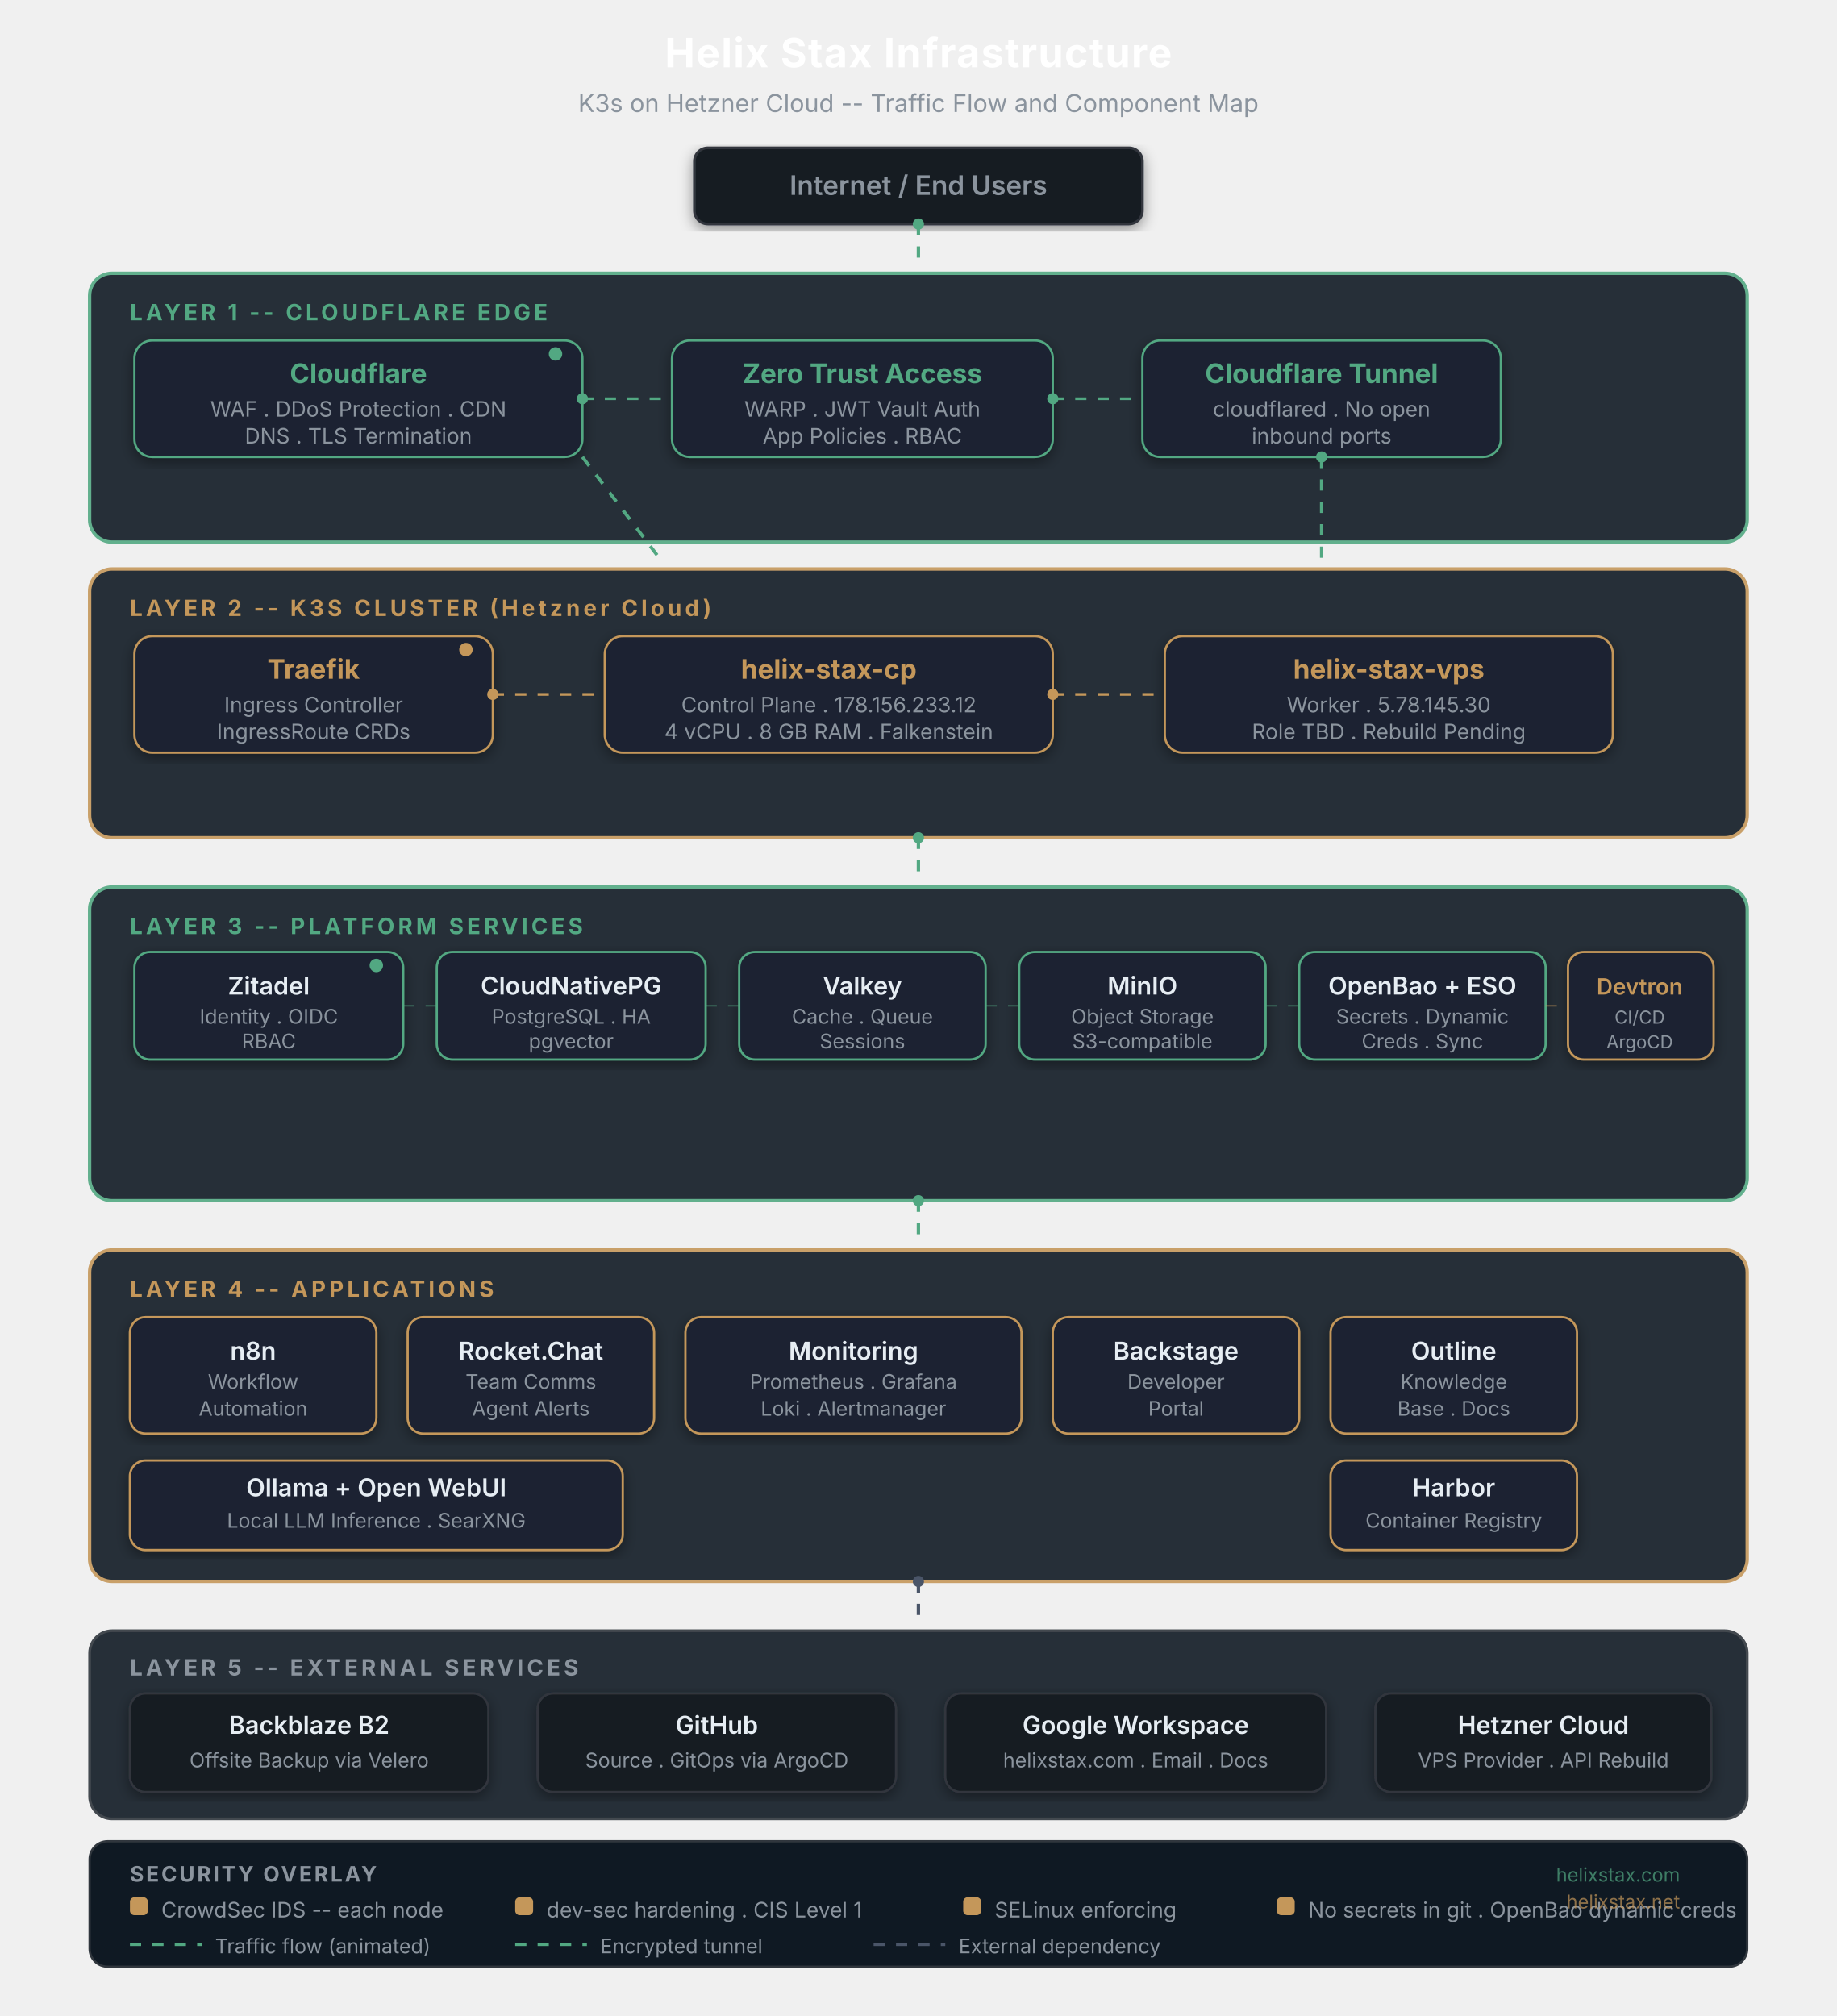
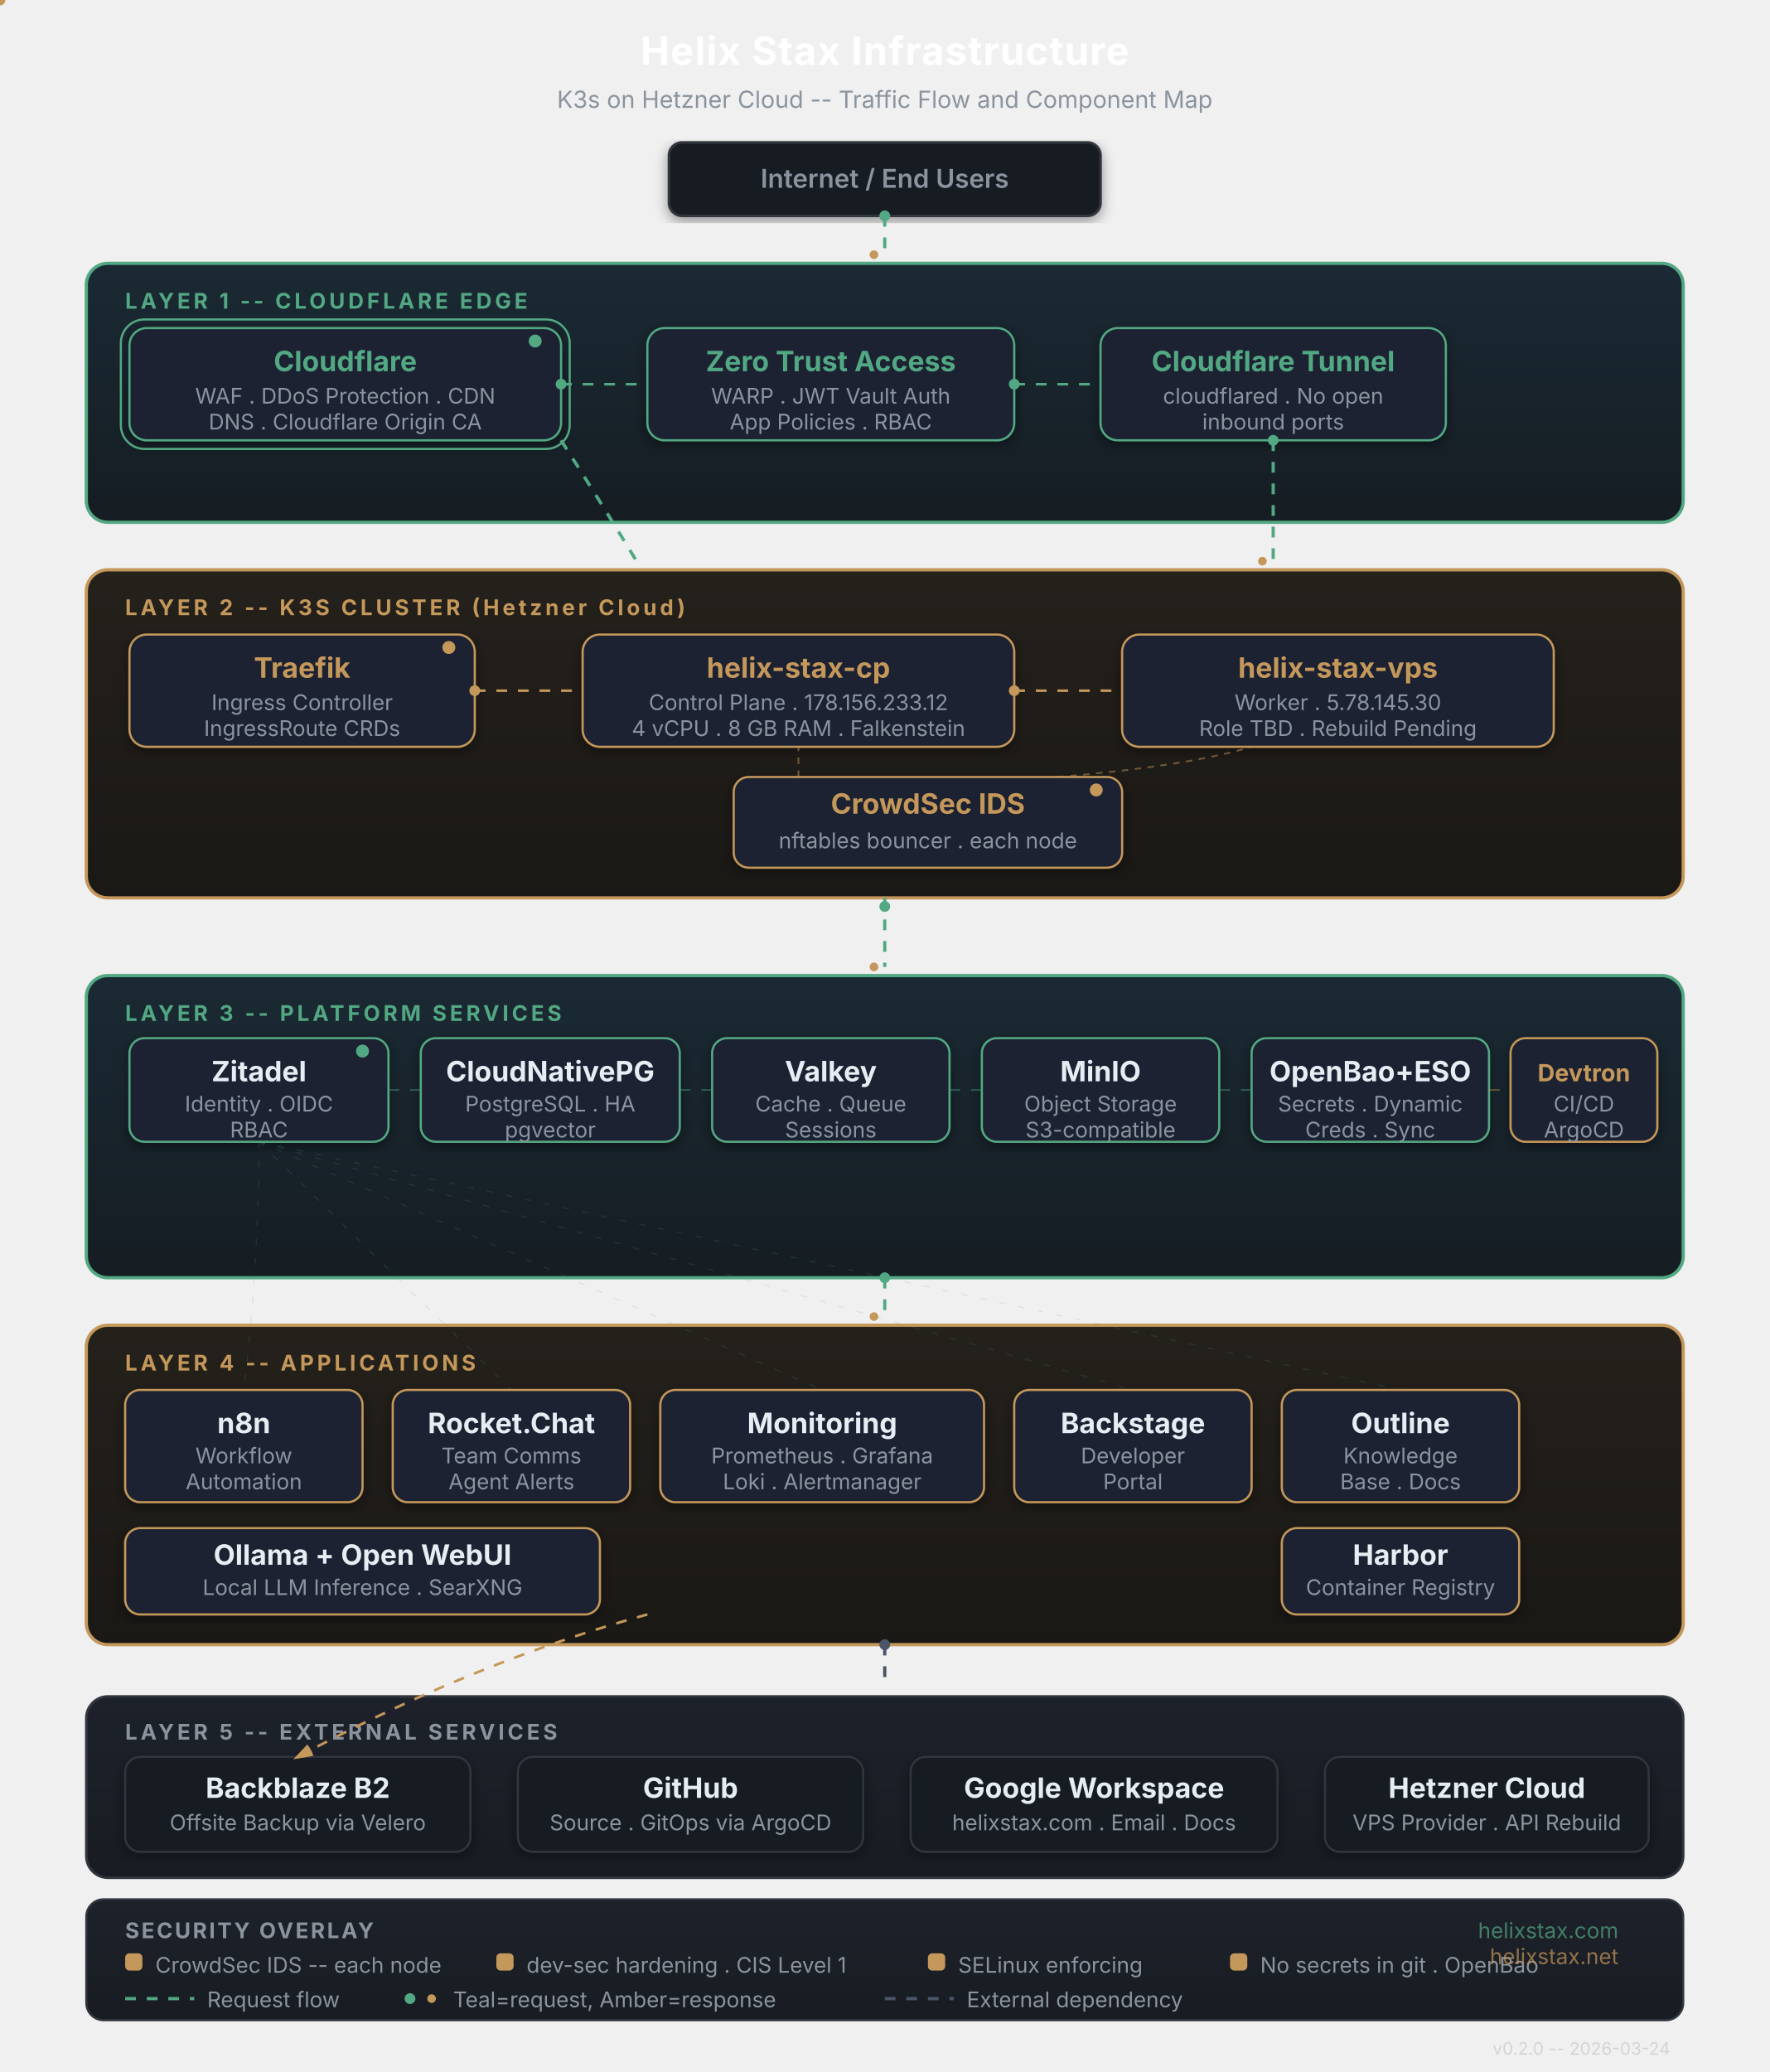
- <svg xmlns="http://www.w3.org/2000/svg" viewBox="0 0 820 900" width="820" height="900" style="background:#0D1117; font-family: -apple-system, BlinkMacSystemFont, 'Segoe UI', sans-serif;">
+ <svg xmlns="http://www.w3.org/2000/svg" viewBox="0 0 820 960" preserveAspectRatio="xMidYMid meet" style="background:#0D1117; font-family: -apple-system, BlinkMacSystemFont, 'Segoe UI', sans-serif;">
  <style>
-     /* ===== FLOWING EDGES ===== */
-     @keyframes flow {
+     /* ===== FAST FLOWING EDGES ===== */
+     @keyframes flow-fast {
+       0% { stroke-dashoffset: 16; }
+       100% { stroke-dashoffset: 0; }
+     }
+     /* ===== SLOW FLOWING EDGES (external) ===== */
+     @keyframes flow-slow {
      0% { stroke-dashoffset: 20; }
      100% { stroke-dashoffset: 0; }
    }
-     @keyframes flow-reverse {
-       0% { stroke-dashoffset: 0; }
-       100% { stroke-dashoffset: 20; }
-     }
    .edge-flow {
      stroke-dasharray: 5, 5;
-       animation: flow 1s linear infinite;
+       animation: flow-fast 0.6s linear infinite;
    }
    .edge-flow-slow {
      stroke-dasharray: 5, 5;
-       animation: flow 1.6s linear infinite;
-     }
- 
-     /* ===== TRAVELING DOTS (vertical, internet -&gt; cluster) ===== */
+       animation: flow-slow 1s linear infinite;
+     }
+     .edge-flow-reverse {
+       stroke-dasharray: 5, 5;
+       animation: flow-slow 1s linear infinite reverse;
+     }
+ 
+     /* ===== TRAVELING DOT DOWNWARD (teal = request) ===== */
+     @keyframes travel-down-1 {
+       0% { opacity: 0; }
+       5% { opacity: 1; }
+       95% { opacity: 1; }
+       100% { opacity: 0; }
+     }
+     /* ===== TRAVELING DOT UPWARD (amber = response) ===== */
+     @keyframes travel-up-1 {
+       0% { opacity: 0; }
+       5% { opacity: 1; }
+       95% { opacity: 1; }
+       100% { opacity: 0; }
+     }
+ 
+     /* ===== VERTICAL TRAVEL KEYFRAMES ===== */
    @keyframes dot-inet-to-cf {
      0% { cy: 100; opacity: 0; }
-       8% { opacity: 1; }
-       85% { opacity: 1; }
+       5% { opacity: 1; }
+       95% { opacity: 1; }
      100% { cy: 118; opacity: 0; }
+     }
+     @keyframes dot-cf-resp-up {
+       0% { cy: 118; opacity: 0; }
+       5% { opacity: 1; }
+       95% { opacity: 1; }
+       100% { cy: 100; opacity: 0; }
    }
    @keyframes dot-cf-to-k3s {
      0% { cy: 204; opacity: 0; }
-       10% { opacity: 1; }
-       88% { opacity: 1; }
-       100% { cy: 250; opacity: 0; }
+       5% { opacity: 1; }
+       95% { opacity: 1; }
+       100% { cy: 260; opacity: 0; }
+     }
+     @keyframes dot-k3s-resp-up {
+       0% { cy: 260; opacity: 0; }
+       5% { opacity: 1; }
+       95% { opacity: 1; }
+       100% { cy: 204; opacity: 0; }
    }
    @keyframes dot-k3s-to-platform {
-       0% { cy: 374; opacity: 0; }
-       12% { opacity: 1; }
-       85% { opacity: 1; }
-       100% { cy: 392; opacity: 0; }
+       0% { cy: 420; opacity: 0; }
+       5% { opacity: 1; }
+       95% { opacity: 1; }
+       100% { cy: 448; opacity: 0; }
+     }
+     @keyframes dot-platform-resp-up {
+       0% { cy: 448; opacity: 0; }
+       5% { opacity: 1; }
+       95% { opacity: 1; }
+       100% { cy: 420; opacity: 0; }
    }
    @keyframes dot-platform-to-apps {
-       0% { cy: 536; opacity: 0; }
-       12% { opacity: 1; }
-       85% { opacity: 1; }
-       100% { cy: 554; opacity: 0; }
+       0% { cy: 592; opacity: 0; }
+       5% { opacity: 1; }
+       95% { opacity: 1; }
+       100% { cy: 610; opacity: 0; }
+     }
+     @keyframes dot-apps-resp-up {
+       0% { cy: 610; opacity: 0; }
+       5% { opacity: 1; }
+       95% { opacity: 1; }
+       100% { cy: 592; opacity: 0; }
    }
    @keyframes dot-apps-to-ext {
-       0% { cy: 706; opacity: 0; }
-       12% { opacity: 1; }
-       85% { opacity: 1; }
-       100% { cy: 724; opacity: 0; }
-     }
- 
-     /* Horizontal traveling dots within Layer 1 */
+       0% { cy: 762; opacity: 0; }
+       5% { opacity: 1; }
+       95% { opacity: 1; }
+       100% { cy: 782; opacity: 0; }
+     }
+ 
+     /* ===== HORIZONTAL TRAVEL KEYFRAMES ===== */
    @keyframes dot-cf-to-zt {
      0% { cx: 260; opacity: 0; }
-       10% { opacity: 1; }
-       85% { opacity: 1; }
+       5% { opacity: 1; }
+       95% { opacity: 1; }
      100% { cx: 298; opacity: 0; }
    }
    @keyframes dot-zt-to-tunnel {
      0% { cx: 470; opacity: 0; }
-       10% { opacity: 1; }
-       85% { opacity: 1; }
+       5% { opacity: 1; }
+       95% { opacity: 1; }
      100% { cx: 508; opacity: 0; }
    }
- 
-     /* Horizontal traveling dots within Layer 2 */
    @keyframes dot-traefik-to-cp {
      0% { cx: 220; opacity: 0; }
-       10% { opacity: 1; }
-       85% { opacity: 1; }
+       5% { opacity: 1; }
+       95% { opacity: 1; }
      100% { cx: 268; opacity: 0; }
    }
    @keyframes dot-cp-to-vps {
      0% { cx: 470; opacity: 0; }
-       10% { opacity: 1; }
-       85% { opacity: 1; }
+       5% { opacity: 1; }
+       95% { opacity: 1; }
      100% { cx: 518; opacity: 0; }
    }

-     .packet-1 { animation: dot-inet-to-cf 1.8s ease-in-out infinite; }
-     .packet-2 { animation: dot-cf-to-k3s 2.4s ease-in-out infinite 0.4s; }
-     .packet-3 { animation: dot-k3s-to-platform 2s ease-in-out infinite 0.8s; }
-     .packet-4 { animation: dot-platform-to-apps 2s ease-in-out infinite 1.2s; }
-     .packet-5 { animation: dot-apps-to-ext 2.2s ease-in-out infinite 1.6s; }
-     .packet-h1 { animation: dot-cf-to-zt 1.4s ease-in-out infinite 0.3s; }
-     .packet-h2 { animation: dot-zt-to-tunnel 1.4s ease-in-out infinite 0.9s; }
-     .packet-h3 { animation: dot-traefik-to-cp 1.2s ease-in-out infinite 0.5s; }
-     .packet-h4 { animation: dot-cp-to-vps 1.2s ease-in-out infinite 1.0s; }
- 
-     /* ===== NODE GLOW PULSE ===== */
+     /* ===== VELERO TO BACKBLAZE (dashed, Layer 4 -&gt; Layer 5) ===== */
+     @keyframes dot-velero-to-b2 {
+       0% { offset-distance: 0%; opacity: 0; }
+       5% { opacity: 1; }
+       95% { opacity: 1; }
+       100% { offset-distance: 100%; opacity: 0; }
+     }
+ 
+     /* ===== BURST TRAFFIC (cluster of 3 rapid dots) ===== */
+     @keyframes burst-down {
+       0% { cy: 100; opacity: 0; }
+       5% { opacity: 0.9; }
+       90% { opacity: 0.9; }
+       100% { cy: 118; opacity: 0; }
+     }
+ 
+     /* ===== HEARTBEAT PULSE ===== */
+     @keyframes heartbeat {
+       0%, 100% { transform: scale(1); }
+       5% { transform: scale(1.03); }
+       10% { transform: scale(1); }
+       15% { transform: scale(1.02); }
+       20% { transform: scale(1); }
+     }
+ 
+     /* ===== GLOW PULSE ===== */
    @keyframes glow-teal {
      0%, 100% { filter: drop-shadow(0 0 2px #52A882); }
      50% { filter: drop-shadow(0 0 10px #52A882) drop-shadow(0 0 4px #52A882); }
    }
    @keyframes glow-gold {
      0%, 100% { filter: drop-shadow(0 0 2px #C4975A); }
      50% { filter: drop-shadow(0 0 10px #C4975A) drop-shadow(0 0 4px #C4975A); }
    }
-     .node-glow-teal {
-       animation: glow-teal 3s ease-in-out infinite;
-     }
-     .node-glow-gold {
-       animation: glow-gold 3.5s ease-in-out infinite;
+ 
+     /* ===== SHIELD PULSE (Cloudflare) ===== */
+     @keyframes shield-pulse {
+       0%, 100% { stroke-width: 1; stroke-opacity: 0.6; }
+       50% { stroke-width: 2.5; stroke-opacity: 1; }
+     }
+ 
+     /* ===== STATUS BLINK ===== */
+     @keyframes blink {
+       0%, 100% { opacity: 0.3; }
+       50% { opacity: 1; }
+     }
+ 
+     /* ===== SHIMMER ON EDGES ===== */
+     @keyframes shimmer {
+       0%, 80%, 100% { opacity: 0.6; }
+       90% { opacity: 1; }
    }

    /* ===== STAGGERED LAYER ENTRANCE ===== */
    @keyframes fade-in {
      0% { opacity: 0; transform: translateY(12px); }
      100% { opacity: 1; transform: translateY(0); }
    }
+ 
+     /* Class assignments */
+     .node-glow-teal { animation: glow-teal 3s ease-in-out infinite; }
+     .node-glow-gold { animation: glow-gold 3.5s ease-in-out infinite; }
+     .status-dot { animation: blink 2s ease-in-out infinite; }
+     .shimmer-edge { animation: shimmer 4s ease-in-out infinite; }
+ 
    .layer-title { animation: fade-in 0.6s ease-out 0.1s both; }
    .layer-1 { animation: fade-in 0.8s ease-out 0.3s both; }
    .layer-2 { animation: fade-in 0.8s ease-out 0.6s both; }
    .layer-3 { animation: fade-in 0.8s ease-out 0.9s both; }
    .layer-4 { animation: fade-in 0.8s ease-out 1.2s both; }
    .layer-5 { animation: fade-in 0.8s ease-out 1.5s both; }
    .layer-legend { animation: fade-in 0.8s ease-out 1.8s both; }

-     /* ===== SUBTLE STATUS INDICATOR BLINK ===== */
-     @keyframes status-blink {
-       0%, 100% { opacity: 0.4; }
-       50% { opacity: 1; }
-     }
-     .status-dot {
-       animation: status-blink 2s ease-in-out infinite;
+     /* Traveling dot classes -- requests (teal, going DOWN) */
+     .pkt-down-1 { animation: dot-inet-to-cf 1.4s ease-in-out infinite; }
+     .pkt-down-2 { animation: dot-cf-to-k3s 1.8s ease-in-out infinite 0.3s; }
+     .pkt-down-3 { animation: dot-k3s-to-platform 1.6s ease-in-out infinite 0.6s; }
+     .pkt-down-4 { animation: dot-platform-to-apps 1.6s ease-in-out infinite 1.0s; }
+     .pkt-down-5 { animation: dot-apps-to-ext 1.8s ease-in-out infinite 1.4s; }
+ 
+     /* Traveling dot classes -- responses (amber, going UP) */
+     .pkt-up-1 { animation: dot-cf-resp-up 1.6s ease-in-out infinite 0.8s; }
+     .pkt-up-2 { animation: dot-k3s-resp-up 2s ease-in-out infinite 1.2s; }
+     .pkt-up-3 { animation: dot-platform-resp-up 1.8s ease-in-out infinite 1.6s; }
+     .pkt-up-4 { animation: dot-apps-resp-up 1.8s ease-in-out infinite 2.0s; }
+ 
+     /* Horizontal dots */
+     .pkt-h1 { animation: dot-cf-to-zt 1.2s ease-in-out infinite 0.2s; }
+     .pkt-h2 { animation: dot-zt-to-tunnel 1.2s ease-in-out infinite 0.7s; }
+     .pkt-h3 { animation: dot-traefik-to-cp 1s ease-in-out infinite 0.4s; }
+     .pkt-h4 { animation: dot-cp-to-vps 1s ease-in-out infinite 0.9s; }
+ 
+     /* Burst traffic (3 dots rapid-fire) */
+     .burst-1 { animation: burst-down 1.2s ease-in-out infinite 4s; }
+     .burst-2 { animation: burst-down 1.2s ease-in-out infinite 4.15s; }
+     .burst-3 { animation: burst-down 1.2s ease-in-out infinite 4.3s; }
+ 
+     /* Heartbeat on server nodes */
+     .heartbeat-cp { transform-origin: 370px 320px; animation: heartbeat 3s ease-in-out infinite; }
+     .heartbeat-vps { transform-origin: 620px 320px; animation: heartbeat 3s ease-in-out infinite 1.5s; }
+ 
+     /* Shield ring on Cloudflare */
+     .cf-shield { animation: shield-pulse 2.5s ease-in-out infinite; }
+ 
+     /* Auth flow lines */
+     .auth-flow { opacity: 0.15; stroke-dasharray: 3, 6; }
+ 
+     /* ===== REDUCED MOTION ===== */
+     @media (prefers-reduced-motion: reduce) {
+       * { animation: none !important; }
    }
  </style>
  <defs>
+     <linearGradient id="grad-layer-teal" x1="0" y1="0" x2="0" y2="1">
+       <stop offset="0%" stop-color="#0f1f2a" stop-opacity="0.95" />
+       <stop offset="100%" stop-color="#0a1218" stop-opacity="0.95" />
+     </linearGradient>
+     <linearGradient id="grad-layer-gold" x1="0" y1="0" x2="0" y2="1">
+       <stop offset="0%" stop-color="#1a1610" stop-opacity="0.95" />
+       <stop offset="100%" stop-color="#0f0d0a" stop-opacity="0.95" />
+     </linearGradient>
+     <linearGradient id="grad-layer-dim" x1="0" y1="0" x2="0" y2="1">
+       <stop offset="0%" stop-color="#121620" stop-opacity="0.95" />
+       <stop offset="100%" stop-color="#0d1117" stop-opacity="0.95" />
+     </linearGradient>
    <marker id="arrow-teal" markerWidth="8" markerHeight="8" refX="6" refY="3" orient="auto">
-       <path d="M0,0 L0,6 L8,3 z" fill="#52A882" />
+       <path d="M0.5,0.5 Q0,3 0.5,5.5 L8,3 Z" fill="#52A882" />
    </marker>
    <marker id="arrow-gold" markerWidth="8" markerHeight="8" refX="6" refY="3" orient="auto">
-       <path d="M0,0 L0,6 L8,3 z" fill="#C4975A" />
+       <path d="M0.5,0.5 Q0,3 0.5,5.5 L8,3 Z" fill="#C4975A" />
    </marker>
    <marker id="arrow-dim" markerWidth="8" markerHeight="8" refX="6" refY="3" orient="auto">
-       <path d="M0,0 L0,6 L8,3 z" fill="#4a5568" />
+       <path d="M0.5,0.5 Q0,3 0.5,5.5 L8,3 Z" fill="#4a5568" />
    </marker>
    <filter id="shadow" x="-10%" y="-10%" width="120%" height="120%">
      <feDropShadow dx="0" dy="2" stdDeviation="3" flood-color="#000000" flood-opacity="0.4" />
    </filter>
  </defs>
  <g class="layer-title">
    <text x="410" y="30" text-anchor="middle" fill="#ffffff" font-size="18" font-weight="700" letter-spacing="0.5">Helix Stax Infrastructure</text>
    <text x="410" y="50" text-anchor="middle" fill="#8b949e" font-size="11">K3s on Hetzner Cloud -- Traffic Flow and Component Map</text>
  </g>
  <g class="layer-title">
    <rect x="310" y="66" width="200" height="34" rx="6" fill="#161b22" stroke="#30363d" stroke-width="1.2" filter="url(#shadow)" />
    <text x="410" y="87" text-anchor="middle" fill="#8b949e" font-size="12" font-weight="600">Internet / End Users</text>
  </g>
-   <line x1="410" y1="100" x2="410" y2="118" stroke="#52A882" stroke-width="1.5" class="edge-flow" />
-   <circle class="packet-1" cx="410" cy="100" r="2.5" fill="#52A882" />
+   <path d="M410,100 Q410,109 410,118" stroke="#52A882" stroke-width="1.5" fill="none" class="edge-flow shimmer-edge" />
+   <circle class="pkt-down-1" cx="410" cy="100" r="2.5" fill="#52A882" />
+   <circle class="pkt-up-1" cx="405" cy="118" r="2" fill="#C4975A" />
+   <circle class="burst-1" cx="415" cy="100" r="1.8" fill="#52A882" opacity="0" />
+   <circle class="burst-2" cx="415" cy="100" r="1.8" fill="#52A882" opacity="0" />
+   <circle class="burst-3" cx="415" cy="100" r="1.8" fill="#52A882" opacity="0" />
  <g class="layer-1">
-     <rect x="40" y="122" width="740" height="120" rx="10" fill="#0f1923" stroke="#52A882" stroke-width="1.5" opacity="0.9" />
+     <rect x="40" y="122" width="740" height="120" rx="10" fill="url(#grad-layer-teal)" stroke="#52A882" stroke-width="1.5" />
    <text x="58" y="143" fill="#52A882" font-size="10" font-weight="700" letter-spacing="1.5">LAYER 1  --  CLOUDFLARE EDGE</text>
    <g class="node-glow-teal">
      <rect x="60" y="152" width="200" height="52" rx="8" fill="#1a2332" stroke="#52A882" stroke-width="1" filter="url(#shadow)" />
-       <text x="160" y="171" text-anchor="middle" fill="#52A882" font-size="12" font-weight="700">Cloudflare</text>
-       <text x="160" y="186" text-anchor="middle" fill="#8b949e" font-size="9.5">WAF  .  DDoS Protection  .  CDN</text>
-       <text x="160" y="198" text-anchor="middle" fill="#8b949e" font-size="9.5">DNS  .  TLS Termination</text>
+       <rect x="56" y="148" width="208" height="60" rx="11" fill="none" stroke="#52A882" class="cf-shield" />
+       <text x="160" y="172" text-anchor="middle" fill="#52A882" font-size="13" font-weight="700">Cloudflare</text>
+       <text x="160" y="187" text-anchor="middle" fill="#8b949e" font-size="10">WAF . DDoS Protection . CDN</text>
+       <text x="160" y="199" text-anchor="middle" fill="#8b949e" font-size="10">DNS . Cloudflare Origin CA</text>
      <circle cx="248" cy="158" r="3" fill="#52A882" class="status-dot" />
    </g>
    <rect x="300" y="152" width="170" height="52" rx="8" fill="#1a2332" stroke="#52A882" stroke-width="1" filter="url(#shadow)" />
-     <text x="385" y="171" text-anchor="middle" fill="#52A882" font-size="12" font-weight="700">Zero Trust Access</text>
-     <text x="385" y="186" text-anchor="middle" fill="#8b949e" font-size="9.5">WARP  .  JWT Vault Auth</text>
-     <text x="385" y="198" text-anchor="middle" fill="#8b949e" font-size="9.5">App Policies  .  RBAC</text>
+     <text x="385" y="172" text-anchor="middle" fill="#52A882" font-size="13" font-weight="700">Zero Trust Access</text>
+     <text x="385" y="187" text-anchor="middle" fill="#8b949e" font-size="10">WARP . JWT Vault Auth</text>
+     <text x="385" y="199" text-anchor="middle" fill="#8b949e" font-size="10">App Policies . RBAC</text>
    <rect x="510" y="152" width="160" height="52" rx="8" fill="#1a2332" stroke="#52A882" stroke-width="1" filter="url(#shadow)" />
-     <text x="590" y="171" text-anchor="middle" fill="#52A882" font-size="12" font-weight="700">Cloudflare Tunnel</text>
-     <text x="590" y="186" text-anchor="middle" fill="#8b949e" font-size="9.5">cloudflared  .  No open</text>
-     <text x="590" y="198" text-anchor="middle" fill="#8b949e" font-size="9.5">inbound ports</text>
-     <line x1="260" y1="178" x2="298" y2="178" stroke="#52A882" stroke-width="1.2" class="edge-flow" />
-     <line x1="470" y1="178" x2="508" y2="178" stroke="#52A882" stroke-width="1.2" class="edge-flow" />
-     <circle class="packet-h1" cx="260" cy="178" r="2.5" fill="#52A882" />
-     <circle class="packet-h2" cx="470" cy="178" r="2.5" fill="#52A882" />
-   </g>
-   <line x1="590" y1="204" x2="590" y2="250" stroke="#52A882" stroke-width="1.5" class="edge-flow-slow" />
-   <line x1="260" y1="204" x2="295" y2="250" stroke="#52A882" stroke-width="1.5" class="edge-flow" />
-   <circle class="packet-2" cx="590" cy="204" r="2.5" fill="#52A882" />
+     <text x="590" y="172" text-anchor="middle" fill="#52A882" font-size="13" font-weight="700">Cloudflare Tunnel</text>
+     <text x="590" y="187" text-anchor="middle" fill="#8b949e" font-size="10">cloudflared . No open</text>
+     <text x="590" y="199" text-anchor="middle" fill="#8b949e" font-size="10">inbound ports</text>
+     <path d="M260,178 Q279,178 298,178" stroke="#52A882" stroke-width="1.2" fill="none" class="edge-flow shimmer-edge" />
+     <path d="M470,178 Q489,178 508,178" stroke="#52A882" stroke-width="1.2" fill="none" class="edge-flow shimmer-edge" />
+     <circle class="pkt-h1" cx="260" cy="178" r="2.5" fill="#52A882" />
+     <circle class="pkt-h2" cx="470" cy="178" r="2.5" fill="#52A882" />
+   </g>
+   <path d="M590,204 Q590,232 590,260" stroke="#52A882" stroke-width="1.5" fill="none" class="edge-flow-slow shimmer-edge" />
+   <path d="M260,204 Q278,232 295,260" stroke="#52A882" stroke-width="1.5" fill="none" class="edge-flow shimmer-edge" />
+   <circle class="pkt-down-2" cx="590" cy="204" r="2.5" fill="#52A882" />
+   <circle class="pkt-up-2" cx="585" cy="260" r="2" fill="#C4975A" />
  <g class="layer-2">
-     <rect x="40" y="254" width="740" height="120" rx="10" fill="#0f1923" stroke="#C4975A" stroke-width="1.5" opacity="0.9" />
-     <text x="58" y="275" fill="#C4975A" font-size="10" font-weight="700" letter-spacing="1.5">LAYER 2  --  K3S CLUSTER  (Hetzner Cloud)</text>
+     <rect x="40" y="264" width="740" height="152" rx="10" fill="url(#grad-layer-gold)" stroke="#C4975A" stroke-width="1.5" />
+     <text x="58" y="285" fill="#C4975A" font-size="10" font-weight="700" letter-spacing="1.5">LAYER 2  --  K3S CLUSTER  (Hetzner Cloud)</text>
    <g class="node-glow-gold">
-       <rect x="60" y="284" width="160" height="52" rx="8" fill="#1a2332" stroke="#C4975A" stroke-width="1" filter="url(#shadow)" />
-       <text x="140" y="303" text-anchor="middle" fill="#C4975A" font-size="12" font-weight="700">Traefik</text>
-       <text x="140" y="318" text-anchor="middle" fill="#8b949e" font-size="9.5">Ingress Controller</text>
-       <text x="140" y="330" text-anchor="middle" fill="#8b949e" font-size="9.5">IngressRoute CRDs</text>
-       <circle cx="208" cy="290" r="3" fill="#C4975A" class="status-dot" />
-     </g>
-     <rect x="270" y="284" width="200" height="52" rx="8" fill="#1a2332" stroke="#C4975A" stroke-width="1" filter="url(#shadow)" />
-     <text x="370" y="303" text-anchor="middle" fill="#C4975A" font-size="12" font-weight="700">helix-stax-cp</text>
-     <text x="370" y="318" text-anchor="middle" fill="#8b949e" font-size="9.5">Control Plane  .  178.156.233.12</text>
-     <text x="370" y="330" text-anchor="middle" fill="#8b949e" font-size="9.5">4 vCPU  .  8 GB RAM  .  Falkenstein</text>
-     <rect x="520" y="284" width="200" height="52" rx="8" fill="#1a2332" stroke="#C4975A" stroke-width="1" filter="url(#shadow)" />
-     <text x="620" y="303" text-anchor="middle" fill="#C4975A" font-size="12" font-weight="700">helix-stax-vps</text>
-     <text x="620" y="318" text-anchor="middle" fill="#8b949e" font-size="9.5">Worker  .  5.78.145.30</text>
-     <text x="620" y="330" text-anchor="middle" fill="#8b949e" font-size="9.5">Role TBD  .  Rebuild Pending</text>
-     <line x1="220" y1="310" x2="268" y2="310" stroke="#C4975A" stroke-width="1.2" class="edge-flow" />
-     <line x1="470" y1="310" x2="518" y2="310" stroke="#C4975A" stroke-width="1.2" class="edge-flow" />
-     <circle class="packet-h3" cx="220" cy="310" r="2.5" fill="#C4975A" />
-     <circle class="packet-h4" cx="470" cy="310" r="2.5" fill="#C4975A" />
-   </g>
-   <line x1="410" y1="374" x2="410" y2="392" stroke="#52A882" stroke-width="1.5" class="edge-flow" />
-   <circle class="packet-3" cx="410" cy="374" r="2.5" fill="#52A882" />
+       <rect x="60" y="294" width="160" height="52" rx="8" fill="#1a2332" stroke="#C4975A" stroke-width="1" filter="url(#shadow)" />
+       <text x="140" y="314" text-anchor="middle" fill="#C4975A" font-size="13" font-weight="700">Traefik</text>
+       <text x="140" y="329" text-anchor="middle" fill="#8b949e" font-size="10">Ingress Controller</text>
+       <text x="140" y="341" text-anchor="middle" fill="#8b949e" font-size="10">IngressRoute CRDs</text>
+       <circle cx="208" cy="300" r="3" fill="#C4975A" class="status-dot" />
+     </g>
+     <g class="heartbeat-cp">
+       <rect x="270" y="294" width="200" height="52" rx="8" fill="#1a2332" stroke="#C4975A" stroke-width="1" filter="url(#shadow)" />
+       <text x="370" y="314" text-anchor="middle" fill="#C4975A" font-size="13" font-weight="700">helix-stax-cp</text>
+       <text x="370" y="329" text-anchor="middle" fill="#8b949e" font-size="10">Control Plane . 178.156.233.12</text>
+       <text x="370" y="341" text-anchor="middle" fill="#8b949e" font-size="10">4 vCPU . 8 GB RAM . Falkenstein</text>
+     </g>
+     <g class="heartbeat-vps">
+       <rect x="520" y="294" width="200" height="52" rx="8" fill="#1a2332" stroke="#C4975A" stroke-width="1" filter="url(#shadow)" />
+       <text x="620" y="314" text-anchor="middle" fill="#C4975A" font-size="13" font-weight="700">helix-stax-vps</text>
+       <text x="620" y="329" text-anchor="middle" fill="#8b949e" font-size="10">Worker . 5.78.145.30</text>
+       <text x="620" y="341" text-anchor="middle" fill="#8b949e" font-size="10">Role TBD . Rebuild Pending</text>
+     </g>
+     <g class="node-glow-gold">
+       <rect x="340" y="360" width="180" height="42" rx="7" fill="#1a2332" stroke="#C4975A" stroke-width="1" filter="url(#shadow)" />
+       <text x="430" y="377" text-anchor="middle" fill="#C4975A" font-size="13" font-weight="700">CrowdSec IDS</text>
+       <text x="430" y="393" text-anchor="middle" fill="#8b949e" font-size="10">nftables bouncer . each node</text>
+       <circle cx="508" cy="366" r="3" fill="#C4975A" class="status-dot" />
+     </g>
+     <path d="M370,360 Q370,350 370,346" stroke="#C4975A" stroke-width="0.8" stroke-dasharray="3,3" fill="none" opacity="0.5" />
+     <path d="M490,360 Q550,355 580,346" stroke="#C4975A" stroke-width="0.8" stroke-dasharray="3,3" fill="none" opacity="0.5" />
+     <path d="M220,320 Q244,320 268,320" stroke="#C4975A" stroke-width="1.2" fill="none" class="edge-flow shimmer-edge" />
+     <path d="M470,320 Q494,320 518,320" stroke="#C4975A" stroke-width="1.2" fill="none" class="edge-flow shimmer-edge" />
+     <circle class="pkt-h3" cx="220" cy="320" r="2.5" fill="#C4975A" />
+     <circle class="pkt-h4" cx="470" cy="320" r="2.5" fill="#C4975A" />
+   </g>
+   <path d="M410,416 Q410,432 410,448" stroke="#52A882" stroke-width="1.5" fill="none" class="edge-flow shimmer-edge" />
+   <circle class="pkt-down-3" cx="410" cy="420" r="2.5" fill="#52A882" />
+   <circle class="pkt-up-3" cx="405" cy="448" r="2" fill="#C4975A" />
  <g class="layer-3">
-     <rect x="40" y="396" width="740" height="140" rx="10" fill="#0f1923" stroke="#52A882" stroke-width="1.5" opacity="0.9" />
-     <text x="58" y="417" fill="#52A882" font-size="10" font-weight="700" letter-spacing="1.5">LAYER 3  --  PLATFORM SERVICES</text>
+     <rect x="40" y="452" width="740" height="140" rx="10" fill="url(#grad-layer-teal)" stroke="#52A882" stroke-width="1.5" />
+     <text x="58" y="473" fill="#52A882" font-size="10" font-weight="700" letter-spacing="1.5">LAYER 3  --  PLATFORM SERVICES</text>
    <g class="node-glow-teal">
-       <rect x="60" y="425" width="120" height="48" rx="7" fill="#1a2332" stroke="#52A882" stroke-width="1" filter="url(#shadow)" />
-       <text x="120" y="444" text-anchor="middle" fill="#e6edf3" font-size="11" font-weight="600">Zitadel</text>
-       <text x="120" y="457" text-anchor="middle" fill="#8b949e" font-size="9">Identity  .  OIDC</text>
-       <text x="120" y="468" text-anchor="middle" fill="#8b949e" font-size="9">RBAC</text>
-       <circle cx="168" cy="431" r="3" fill="#52A882" class="status-dot" />
-     </g>
-     <rect x="195" y="425" width="120" height="48" rx="7" fill="#1a2332" stroke="#52A882" stroke-width="1" filter="url(#shadow)" />
-     <text x="255" y="444" text-anchor="middle" fill="#e6edf3" font-size="11" font-weight="600">CloudNativePG</text>
-     <text x="255" y="457" text-anchor="middle" fill="#8b949e" font-size="9">PostgreSQL  .  HA</text>
-     <text x="255" y="468" text-anchor="middle" fill="#8b949e" font-size="9">pgvector</text>
-     <rect x="330" y="425" width="110" height="48" rx="7" fill="#1a2332" stroke="#52A882" stroke-width="1" filter="url(#shadow)" />
-     <text x="385" y="444" text-anchor="middle" fill="#e6edf3" font-size="11" font-weight="600">Valkey</text>
-     <text x="385" y="457" text-anchor="middle" fill="#8b949e" font-size="9">Cache  .  Queue</text>
-     <text x="385" y="468" text-anchor="middle" fill="#8b949e" font-size="9">Sessions</text>
-     <rect x="455" y="425" width="110" height="48" rx="7" fill="#1a2332" stroke="#52A882" stroke-width="1" filter="url(#shadow)" />
-     <text x="510" y="444" text-anchor="middle" fill="#e6edf3" font-size="11" font-weight="600">MinIO</text>
-     <text x="510" y="457" text-anchor="middle" fill="#8b949e" font-size="9">Object Storage</text>
-     <text x="510" y="468" text-anchor="middle" fill="#8b949e" font-size="9">S3-compatible</text>
-     <rect x="580" y="425" width="110" height="48" rx="7" fill="#1a2332" stroke="#52A882" stroke-width="1" filter="url(#shadow)" />
-     <text x="635" y="444" text-anchor="middle" fill="#e6edf3" font-size="11" font-weight="600">OpenBao + ESO</text>
-     <text x="635" y="457" text-anchor="middle" fill="#8b949e" font-size="9">Secrets  .  Dynamic</text>
-     <text x="635" y="468" text-anchor="middle" fill="#8b949e" font-size="9">Creds  .  Sync</text>
-     <rect x="700" y="425" width="65" height="48" rx="7" fill="#1a2332" stroke="#C4975A" stroke-width="1" filter="url(#shadow)" />
-     <text x="732" y="444" text-anchor="middle" fill="#C4975A" font-size="10" font-weight="600">Devtron</text>
-     <text x="732" y="457" text-anchor="middle" fill="#8b949e" font-size="8">CI/CD</text>
-     <text x="732" y="468" text-anchor="middle" fill="#8b949e" font-size="8">ArgoCD</text>
-     <line x1="180" y1="449" x2="195" y2="449" stroke="#52A882" stroke-width="0.8" opacity="0.4" class="edge-flow" />
-     <line x1="315" y1="449" x2="330" y2="449" stroke="#52A882" stroke-width="0.8" opacity="0.4" class="edge-flow" />
-     <line x1="440" y1="449" x2="455" y2="449" stroke="#52A882" stroke-width="0.8" opacity="0.4" class="edge-flow" />
-     <line x1="565" y1="449" x2="580" y2="449" stroke="#52A882" stroke-width="0.8" opacity="0.4" class="edge-flow" />
-     <line x1="690" y1="449" x2="700" y2="449" stroke="#C4975A" stroke-width="0.8" opacity="0.4" class="edge-flow" />
-   </g>
-   <line x1="410" y1="536" x2="410" y2="554" stroke="#52A882" stroke-width="1.5" class="edge-flow" />
-   <circle class="packet-4" cx="410" cy="536" r="2.5" fill="#52A882" />
+       <rect x="60" y="481" width="120" height="48" rx="7" fill="#1a2332" stroke="#52A882" stroke-width="1" filter="url(#shadow)" />
+       <text x="120" y="501" text-anchor="middle" fill="#e6edf3" font-size="13" font-weight="700">Zitadel</text>
+       <text x="120" y="515" text-anchor="middle" fill="#8b949e" font-size="10">Identity . OIDC</text>
+       <text x="120" y="527" text-anchor="middle" fill="#8b949e" font-size="10">RBAC</text>
+       <circle cx="168" cy="487" r="3" fill="#52A882" class="status-dot" />
+     </g>
+     <rect x="195" y="481" width="120" height="48" rx="7" fill="#1a2332" stroke="#52A882" stroke-width="1" filter="url(#shadow)" />
+     <text x="255" y="501" text-anchor="middle" fill="#e6edf3" font-size="13" font-weight="700">CloudNativePG</text>
+     <text x="255" y="515" text-anchor="middle" fill="#8b949e" font-size="10">PostgreSQL . HA</text>
+     <text x="255" y="527" text-anchor="middle" fill="#8b949e" font-size="10">pgvector</text>
+     <rect x="330" y="481" width="110" height="48" rx="7" fill="#1a2332" stroke="#52A882" stroke-width="1" filter="url(#shadow)" />
+     <text x="385" y="501" text-anchor="middle" fill="#e6edf3" font-size="13" font-weight="700">Valkey</text>
+     <text x="385" y="515" text-anchor="middle" fill="#8b949e" font-size="10">Cache . Queue</text>
+     <text x="385" y="527" text-anchor="middle" fill="#8b949e" font-size="10">Sessions</text>
+     <rect x="455" y="481" width="110" height="48" rx="7" fill="#1a2332" stroke="#52A882" stroke-width="1" filter="url(#shadow)" />
+     <text x="510" y="501" text-anchor="middle" fill="#e6edf3" font-size="13" font-weight="700">MinIO</text>
+     <text x="510" y="515" text-anchor="middle" fill="#8b949e" font-size="10">Object Storage</text>
+     <text x="510" y="527" text-anchor="middle" fill="#8b949e" font-size="10">S3-compatible</text>
+     <rect x="580" y="481" width="110" height="48" rx="7" fill="#1a2332" stroke="#52A882" stroke-width="1" filter="url(#shadow)" />
+     <text x="635" y="501" text-anchor="middle" fill="#e6edf3" font-size="13" font-weight="700">OpenBao+ESO</text>
+     <text x="635" y="515" text-anchor="middle" fill="#8b949e" font-size="10">Secrets . Dynamic</text>
+     <text x="635" y="527" text-anchor="middle" fill="#8b949e" font-size="10">Creds . Sync</text>
+     <rect x="700" y="481" width="68" height="48" rx="7" fill="#1a2332" stroke="#C4975A" stroke-width="1" filter="url(#shadow)" />
+     <text x="734" y="501" text-anchor="middle" fill="#C4975A" font-size="11" font-weight="700">Devtron</text>
+     <text x="734" y="515" text-anchor="middle" fill="#8b949e" font-size="10">CI/CD</text>
+     <text x="734" y="527" text-anchor="middle" fill="#8b949e" font-size="10">ArgoCD</text>
+     <line x1="180" y1="505" x2="195" y2="505" stroke="#52A882" stroke-width="0.8" opacity="0.4" class="edge-flow" />
+     <line x1="315" y1="505" x2="330" y2="505" stroke="#52A882" stroke-width="0.8" opacity="0.4" class="edge-flow" />
+     <line x1="440" y1="505" x2="455" y2="505" stroke="#52A882" stroke-width="0.8" opacity="0.4" class="edge-flow" />
+     <line x1="565" y1="505" x2="580" y2="505" stroke="#52A882" stroke-width="0.8" opacity="0.4" class="edge-flow" />
+     <line x1="690" y1="505" x2="700" y2="505" stroke="#C4975A" stroke-width="0.8" opacity="0.4" class="edge-flow" />
+   </g>
+   <path d="M410,592 Q410,601 410,610" stroke="#52A882" stroke-width="1.5" fill="none" class="edge-flow shimmer-edge" />
+   <circle class="pkt-down-4" cx="410" cy="592" r="2.5" fill="#52A882" />
+   <circle class="pkt-up-4" cx="405" cy="610" r="2" fill="#C4975A" />
  <g class="layer-4">
-     <rect x="40" y="558" width="740" height="148" rx="10" fill="#0f1923" stroke="#C4975A" stroke-width="1.5" opacity="0.9" />
-     <text x="58" y="579" fill="#C4975A" font-size="10" font-weight="700" letter-spacing="1.5">LAYER 4  --  APPLICATIONS</text>
-     <rect x="58" y="588" width="110" height="52" rx="7" fill="#1a2332" stroke="#C4975A" stroke-width="1" filter="url(#shadow)" />
-     <text x="113" y="607" text-anchor="middle" fill="#e6edf3" font-size="11" font-weight="600">n8n</text>
-     <text x="113" y="620" text-anchor="middle" fill="#8b949e" font-size="9">Workflow</text>
-     <text x="113" y="632" text-anchor="middle" fill="#8b949e" font-size="9">Automation</text>
-     <rect x="182" y="588" width="110" height="52" rx="7" fill="#1a2332" stroke="#C4975A" stroke-width="1" filter="url(#shadow)" />
-     <text x="237" y="607" text-anchor="middle" fill="#e6edf3" font-size="11" font-weight="600">Rocket.Chat</text>
-     <text x="237" y="620" text-anchor="middle" fill="#8b949e" font-size="9">Team Comms</text>
-     <text x="237" y="632" text-anchor="middle" fill="#8b949e" font-size="9">Agent Alerts</text>
-     <rect x="306" y="588" width="150" height="52" rx="7" fill="#1a2332" stroke="#C4975A" stroke-width="1" filter="url(#shadow)" />
-     <text x="381" y="607" text-anchor="middle" fill="#e6edf3" font-size="11" font-weight="600">Monitoring</text>
-     <text x="381" y="620" text-anchor="middle" fill="#8b949e" font-size="9">Prometheus  .  Grafana</text>
-     <text x="381" y="632" text-anchor="middle" fill="#8b949e" font-size="9">Loki  .  Alertmanager</text>
-     <rect x="470" y="588" width="110" height="52" rx="7" fill="#1a2332" stroke="#C4975A" stroke-width="1" filter="url(#shadow)" />
-     <text x="525" y="607" text-anchor="middle" fill="#e6edf3" font-size="11" font-weight="600">Backstage</text>
-     <text x="525" y="620" text-anchor="middle" fill="#8b949e" font-size="9">Developer</text>
-     <text x="525" y="632" text-anchor="middle" fill="#8b949e" font-size="9">Portal</text>
-     <rect x="594" y="588" width="110" height="52" rx="7" fill="#1a2332" stroke="#C4975A" stroke-width="1" filter="url(#shadow)" />
-     <text x="649" y="607" text-anchor="middle" fill="#e6edf3" font-size="11" font-weight="600">Outline</text>
-     <text x="649" y="620" text-anchor="middle" fill="#8b949e" font-size="9">Knowledge</text>
-     <text x="649" y="632" text-anchor="middle" fill="#8b949e" font-size="9">Base  .  Docs</text>
-     <rect x="58" y="652" width="220" height="40" rx="7" fill="#1a2332" stroke="#C4975A" stroke-width="1" filter="url(#shadow)" />
-     <text x="168" y="668" text-anchor="middle" fill="#e6edf3" font-size="11" font-weight="600">Ollama + Open WebUI</text>
-     <text x="168" y="682" text-anchor="middle" fill="#8b949e" font-size="9">Local LLM Inference  .  SearXNG</text>
-     <rect x="594" y="652" width="110" height="40" rx="7" fill="#1a2332" stroke="#C4975A" stroke-width="1" filter="url(#shadow)" />
-     <text x="649" y="668" text-anchor="middle" fill="#e6edf3" font-size="11" font-weight="600">Harbor</text>
-     <text x="649" y="682" text-anchor="middle" fill="#8b949e" font-size="9">Container Registry</text>
-   </g>
-   <line x1="410" y1="706" x2="410" y2="724" stroke="#4a5568" stroke-width="1.5" class="edge-flow-slow" />
-   <circle class="packet-5" cx="410" cy="706" r="2.5" fill="#4a5568" />
+     <rect x="40" y="614" width="740" height="148" rx="10" fill="url(#grad-layer-gold)" stroke="#C4975A" stroke-width="1.5" />
+     <text x="58" y="635" fill="#C4975A" font-size="10" font-weight="700" letter-spacing="1.5">LAYER 4  --  APPLICATIONS</text>
+     <rect x="58" y="644" width="110" height="52" rx="7" fill="#1a2332" stroke="#C4975A" stroke-width="1" filter="url(#shadow)" />
+     <text x="113" y="664" text-anchor="middle" fill="#e6edf3" font-size="13" font-weight="700">n8n</text>
+     <text x="113" y="678" text-anchor="middle" fill="#8b949e" font-size="10">Workflow</text>
+     <text x="113" y="690" text-anchor="middle" fill="#8b949e" font-size="10">Automation</text>
+     <rect x="182" y="644" width="110" height="52" rx="7" fill="#1a2332" stroke="#C4975A" stroke-width="1" filter="url(#shadow)" />
+     <text x="237" y="664" text-anchor="middle" fill="#e6edf3" font-size="13" font-weight="700">Rocket.Chat</text>
+     <text x="237" y="678" text-anchor="middle" fill="#8b949e" font-size="10">Team Comms</text>
+     <text x="237" y="690" text-anchor="middle" fill="#8b949e" font-size="10">Agent Alerts</text>
+     <rect x="306" y="644" width="150" height="52" rx="7" fill="#1a2332" stroke="#C4975A" stroke-width="1" filter="url(#shadow)" />
+     <text x="381" y="664" text-anchor="middle" fill="#e6edf3" font-size="13" font-weight="700">Monitoring</text>
+     <text x="381" y="678" text-anchor="middle" fill="#8b949e" font-size="10">Prometheus . Grafana</text>
+     <text x="381" y="690" text-anchor="middle" fill="#8b949e" font-size="10">Loki . Alertmanager</text>
+     <rect x="470" y="644" width="110" height="52" rx="7" fill="#1a2332" stroke="#C4975A" stroke-width="1" filter="url(#shadow)" />
+     <text x="525" y="664" text-anchor="middle" fill="#e6edf3" font-size="13" font-weight="700">Backstage</text>
+     <text x="525" y="678" text-anchor="middle" fill="#8b949e" font-size="10">Developer</text>
+     <text x="525" y="690" text-anchor="middle" fill="#8b949e" font-size="10">Portal</text>
+     <rect x="594" y="644" width="110" height="52" rx="7" fill="#1a2332" stroke="#C4975A" stroke-width="1" filter="url(#shadow)" />
+     <text x="649" y="664" text-anchor="middle" fill="#e6edf3" font-size="13" font-weight="700">Outline</text>
+     <text x="649" y="678" text-anchor="middle" fill="#8b949e" font-size="10">Knowledge</text>
+     <text x="649" y="690" text-anchor="middle" fill="#8b949e" font-size="10">Base . Docs</text>
+     <rect x="58" y="708" width="220" height="40" rx="7" fill="#1a2332" stroke="#C4975A" stroke-width="1" filter="url(#shadow)" />
+     <text x="168" y="725" text-anchor="middle" fill="#e6edf3" font-size="13" font-weight="700">Ollama + Open WebUI</text>
+     <text x="168" y="739" text-anchor="middle" fill="#8b949e" font-size="10">Local LLM Inference . SearXNG</text>
+     <rect x="594" y="708" width="110" height="40" rx="7" fill="#1a2332" stroke="#C4975A" stroke-width="1" filter="url(#shadow)" />
+     <text x="649" y="725" text-anchor="middle" fill="#e6edf3" font-size="13" font-weight="700">Harbor</text>
+     <text x="649" y="739" text-anchor="middle" fill="#8b949e" font-size="10">Container Registry</text>
+     <path d="M120,529 Q120,586 113,644" stroke="#52A882" stroke-width="0.6" fill="none" class="auth-flow" />
+     <path d="M120,529 Q178,586 237,644" stroke="#52A882" stroke-width="0.6" fill="none" class="auth-flow" />
+     <path d="M120,529 Q250,586 381,644" stroke="#52A882" stroke-width="0.6" fill="none" class="auth-flow" />
+     <path d="M120,529 Q322,586 525,644" stroke="#52A882" stroke-width="0.6" fill="none" class="auth-flow" />
+     <path d="M120,529 Q384,586 649,644" stroke="#52A882" stroke-width="0.6" fill="none" class="auth-flow" />
+   </g>
+   <path d="M410,762 Q410,772 410,782" stroke="#4a5568" stroke-width="1.5" fill="none" class="edge-flow-slow shimmer-edge" />
+   <circle class="pkt-down-5" cx="410" cy="762" r="2.5" fill="#4a5568" />
  <g class="layer-5">
-     <rect x="40" y="728" width="740" height="84" rx="10" fill="#0f1923" stroke="#30363d" stroke-width="1.2" opacity="0.9" />
-     <text x="58" y="748" fill="#8b949e" font-size="10" font-weight="700" letter-spacing="1.5">LAYER 5  --  EXTERNAL SERVICES</text>
-     <rect x="58" y="756" width="160" height="44" rx="7" fill="#161b22" stroke="#30363d" stroke-width="1" filter="url(#shadow)" />
-     <text x="138" y="774" text-anchor="middle" fill="#e6edf3" font-size="11" font-weight="600">Backblaze B2</text>
-     <text x="138" y="789" text-anchor="middle" fill="#8b949e" font-size="9">Offsite Backup via Velero</text>
-     <rect x="240" y="756" width="160" height="44" rx="7" fill="#161b22" stroke="#30363d" stroke-width="1" filter="url(#shadow)" />
-     <text x="320" y="774" text-anchor="middle" fill="#e6edf3" font-size="11" font-weight="600">GitHub</text>
-     <text x="320" y="789" text-anchor="middle" fill="#8b949e" font-size="9">Source  .  GitOps via ArgoCD</text>
-     <rect x="422" y="756" width="170" height="44" rx="7" fill="#161b22" stroke="#30363d" stroke-width="1" filter="url(#shadow)" />
-     <text x="507" y="774" text-anchor="middle" fill="#e6edf3" font-size="11" font-weight="600">Google Workspace</text>
-     <text x="507" y="789" text-anchor="middle" fill="#8b949e" font-size="9">helixstax.com  .  Email  .  Docs</text>
-     <rect x="614" y="756" width="150" height="44" rx="7" fill="#161b22" stroke="#30363d" stroke-width="1" filter="url(#shadow)" />
-     <text x="689" y="774" text-anchor="middle" fill="#e6edf3" font-size="11" font-weight="600">Hetzner Cloud</text>
-     <text x="689" y="789" text-anchor="middle" fill="#8b949e" font-size="9">VPS Provider  .  API Rebuild</text>
-   </g>
+     <rect x="40" y="786" width="740" height="84" rx="10" fill="url(#grad-layer-dim)" stroke="#30363d" stroke-width="1.2" />
+     <text x="58" y="806" fill="#8b949e" font-size="10" font-weight="700" letter-spacing="1.5">LAYER 5  --  EXTERNAL SERVICES</text>
+     <rect x="58" y="814" width="160" height="44" rx="7" fill="#161b22" stroke="#30363d" stroke-width="1" filter="url(#shadow)" />
+     <text x="138" y="833" text-anchor="middle" fill="#e6edf3" font-size="13" font-weight="700">Backblaze B2</text>
+     <text x="138" y="848" text-anchor="middle" fill="#8b949e" font-size="10">Offsite Backup via Velero</text>
+     <rect x="240" y="814" width="160" height="44" rx="7" fill="#161b22" stroke="#30363d" stroke-width="1" filter="url(#shadow)" />
+     <text x="320" y="833" text-anchor="middle" fill="#e6edf3" font-size="13" font-weight="700">GitHub</text>
+     <text x="320" y="848" text-anchor="middle" fill="#8b949e" font-size="10">Source . GitOps via ArgoCD</text>
+     <rect x="422" y="814" width="170" height="44" rx="7" fill="#161b22" stroke="#30363d" stroke-width="1" filter="url(#shadow)" />
+     <text x="507" y="833" text-anchor="middle" fill="#e6edf3" font-size="13" font-weight="700">Google Workspace</text>
+     <text x="507" y="848" text-anchor="middle" fill="#8b949e" font-size="10">helixstax.com . Email . Docs</text>
+     <rect x="614" y="814" width="150" height="44" rx="7" fill="#161b22" stroke="#30363d" stroke-width="1" filter="url(#shadow)" />
+     <text x="689" y="833" text-anchor="middle" fill="#e6edf3" font-size="13" font-weight="700">Hetzner Cloud</text>
+     <text x="689" y="848" text-anchor="middle" fill="#8b949e" font-size="10">VPS Provider . API Rebuild</text>
+   </g>
+   <path d="M300,748 Q220,770 138,814" stroke="#C4975A" stroke-width="1.2" stroke-dasharray="4,4" fill="none" class="edge-flow-slow shimmer-edge" marker-end="url(#arrow-gold)" />
+   <circle r="2.5" fill="#C4975A">
+     <animate attributeName="cx" values="300;260;220;180;138" dur="2.5s" repeatCount="indefinite" />
+     <animate attributeName="cy" values="748;770;790;805;814" dur="2.5s" repeatCount="indefinite" />
+     <animate attributeName="opacity" values="0;1;1;1;0" dur="2.5s" repeatCount="indefinite" />
+   </circle>
  <g class="layer-legend">
-     <rect x="40" y="822" width="740" height="56" rx="8" fill="#0f1923" stroke="#30363d" stroke-width="1" />
-     <text x="58" y="840" fill="#8b949e" font-size="9.5" font-weight="700" letter-spacing="1">SECURITY OVERLAY</text>
-     <rect x="58" y="847" width="8" height="8" rx="2" fill="#C4975A" />
-     <text x="72" y="856" fill="#8b949e" font-size="9.5">CrowdSec IDS -- each node</text>
-     <rect x="230" y="847" width="8" height="8" rx="2" fill="#C4975A" />
-     <text x="244" y="856" fill="#8b949e" font-size="9.5">dev-sec hardening . CIS Level 1</text>
-     <rect x="430" y="847" width="8" height="8" rx="2" fill="#C4975A" />
-     <text x="444" y="856" fill="#8b949e" font-size="9.5">SELinux enforcing</text>
-     <rect x="570" y="847" width="8" height="8" rx="2" fill="#C4975A" />
-     <text x="584" y="856" fill="#8b949e" font-size="9.5">No secrets in git . OpenBao dynamic creds</text>
-     <line x1="58" y1="868" x2="90" y2="868" stroke="#52A882" stroke-width="1.5" class="edge-flow" />
-     <text x="96" y="872" fill="#8b949e" font-size="9">Traffic flow (animated)</text>
-     <line x1="230" y1="868" x2="262" y2="868" stroke="#52A882" stroke-width="1.5" class="edge-flow-slow" />
-     <text x="268" y="872" fill="#8b949e" font-size="9">Encrypted tunnel</text>
-     <line x1="390" y1="868" x2="422" y2="868" stroke="#4a5568" stroke-width="1.5" class="edge-flow-slow" />
-     <text x="428" y="872" fill="#8b949e" font-size="9">External dependency</text>
-     <text x="750" y="840" text-anchor="end" fill="#52A882" font-size="8.5" opacity="0.7">helixstax.com</text>
-     <text x="750" y="852" text-anchor="end" fill="#C4975A" font-size="8.5" opacity="0.7">helixstax.net</text>
-   </g>
+     <rect x="40" y="880" width="740" height="56" rx="8" fill="url(#grad-layer-dim)" stroke="#30363d" stroke-width="1" />
+     <text x="58" y="898" fill="#8b949e" font-size="10" font-weight="700" letter-spacing="1">SECURITY OVERLAY</text>
+     <rect x="58" y="905" width="8" height="8" rx="2" fill="#C4975A" />
+     <text x="72" y="914" fill="#8b949e" font-size="10">CrowdSec IDS -- each node</text>
+     <rect x="230" y="905" width="8" height="8" rx="2" fill="#C4975A" />
+     <text x="244" y="914" fill="#8b949e" font-size="10">dev-sec hardening . CIS Level 1</text>
+     <rect x="430" y="905" width="8" height="8" rx="2" fill="#C4975A" />
+     <text x="444" y="914" fill="#8b949e" font-size="10">SELinux enforcing</text>
+     <rect x="570" y="905" width="8" height="8" rx="2" fill="#C4975A" />
+     <text x="584" y="914" fill="#8b949e" font-size="10">No secrets in git . OpenBao</text>
+     <line x1="58" y1="926" x2="90" y2="926" stroke="#52A882" stroke-width="1.5" class="edge-flow" />
+     <text x="96" y="930" fill="#8b949e" font-size="10">Request flow</text>
+     <circle cx="190" cy="926" r="2.5" fill="#52A882" />
+     <circle cx="200" cy="926" r="2" fill="#C4975A" />
+     <text x="210" y="930" fill="#8b949e" font-size="10">Teal=request, Amber=response</text>
+     <line x1="410" y1="926" x2="442" y2="926" stroke="#4a5568" stroke-width="1.5" class="edge-flow-slow" />
+     <text x="448" y="930" fill="#8b949e" font-size="10">External dependency</text>
+     <text x="750" y="898" text-anchor="end" fill="#52A882" font-size="10" opacity="0.7">helixstax.com</text>
+     <text x="750" y="910" text-anchor="end" fill="#C4975A" font-size="10" opacity="0.7">helixstax.net</text>
+   </g>
+   <text x="774" y="952" text-anchor="end" fill="#8b949e" font-size="8" opacity="0.3">v0.2.0 -- 2026-03-24</text>
</svg>
